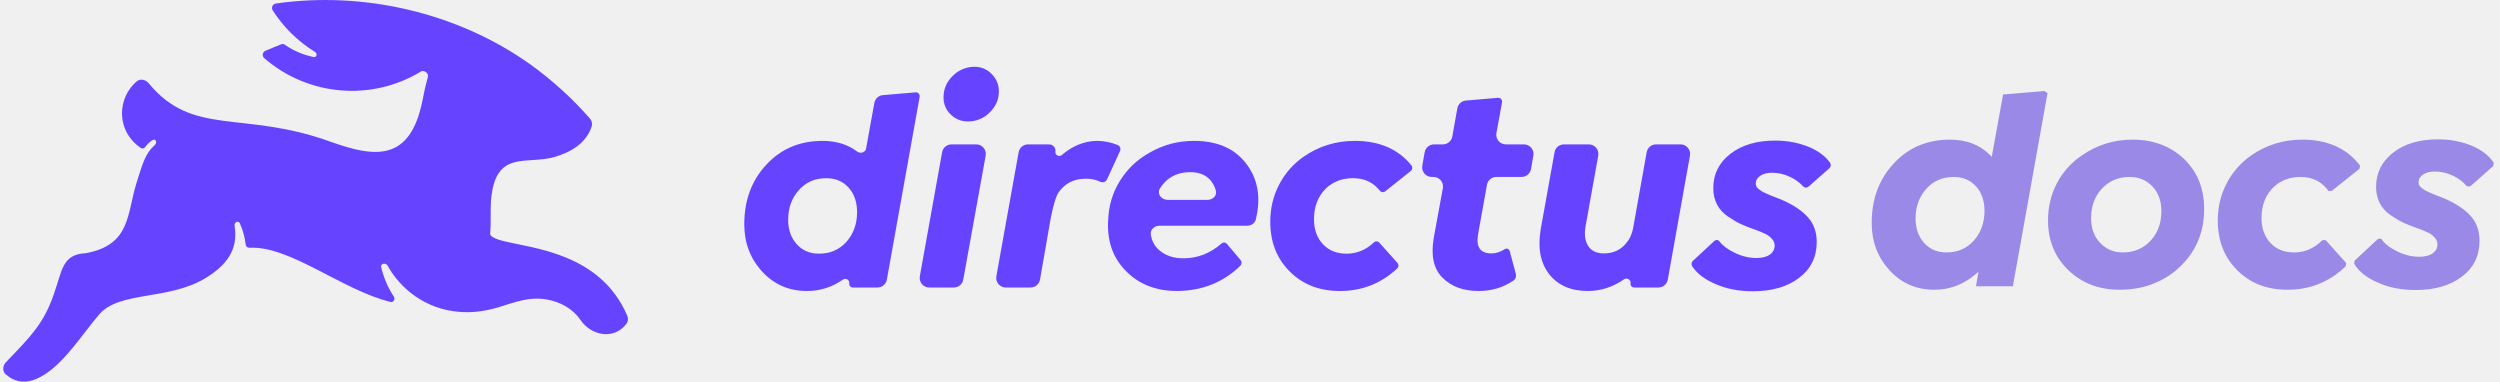
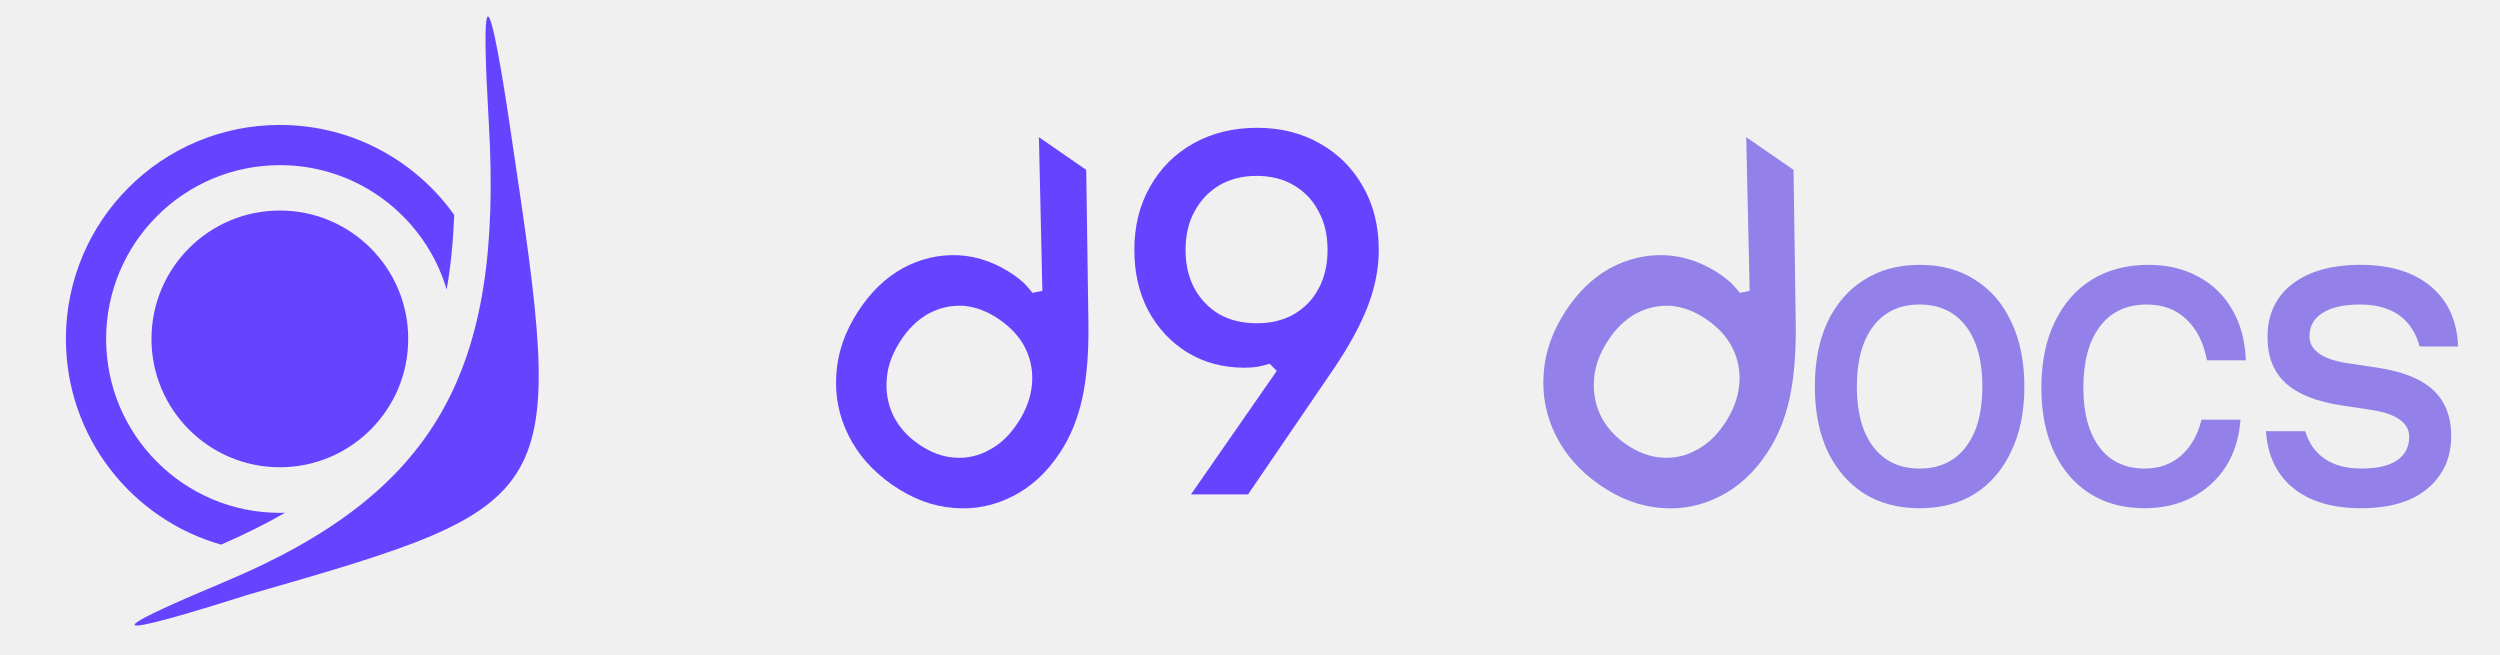
- <svg xmlns="http://www.w3.org/2000/svg" width="262" height="40" fill="none">
-   <path fill-rule="evenodd" clip-rule="evenodd" d="M52.694 25.242a4.778 4.778 0 01-.785-.253 1.829 1.829 0 01-.433-.266.322.322 0 01-.107-.282c.122-1.272-.012-2.394.11-3.655.506-5.115 3.722-3.495 6.608-4.33 1.658-.467 3.315-1.386 3.921-3.194a.876.876 0 00-.194-.852 37.06 37.06 0 00-6.259-5.678C47.93 1.303 38.019-.95 28.918.368a.473.473 0 00-.337.725 14.024 14.024 0 004.417 4.342c.317.196.19.62-.174.538-.855-.191-1.954-.565-2.987-1.295a.36.36 0 00-.342-.042c-.462.184-1.129.45-1.68.688a.458.458 0 00-.121.772c4.571 3.963 11.221 4.565 16.429 1.394.317-.193.825.204.722.561a27.767 27.767 0 00-.558 2.429c-1.291 6.533-5.014 6.026-9.622 4.38-9.209-3.337-14.433-.487-19.078-6.129-.322-.392-.89-.528-1.274-.195a4.413 4.413 0 00-1.526 3.337c0 1.534.792 2.848 1.966 3.634a.337.337 0 00.451-.082c.286-.362.52-.602.812-.753.319-.166.474.29.205.528-.987.874-1.27 1.914-1.914 3.965-1.013 3.216-.583 6.508-5.318 7.369-2.507.126-2.456 1.823-3.368 4.355-1.058 3.056-2.443 4.41-5.007 7.08-.35.366-.38.95.005 1.278 1.024.873 2.08.921 3.154.48 2.659-1.115 4.71-4.559 6.634-6.787 2.152-2.481 7.318-1.418 11.217-3.849 2.104-1.29 3.367-2.937 2.963-5.404-.065-.398.39-.636.555-.269.313.698.518 1.442.603 2.21.023.202.203.351.405.34 4.22-.238 9.675 4.416 14.773 5.675.31.076.531-.282.356-.549a9.412 9.412 0 01-.816-1.522A10.321 10.321 0 0139.947 28c-.094-.396.485-.503.683-.146 1.307 2.357 3.92 4.57 7.558 4.834 1.24.101 2.608-.05 4.026-.481 1.696-.507 3.266-1.165 5.14-.81 1.392.253 2.684.962 3.494 2.152 1.137 1.658 3.537 2.097 4.817.364.174-.236.188-.55.073-.82-2.816-6.603-9.969-7.056-13.043-7.85z" fill="#6644ff" />
-   <path d="M91.633 10.785a1 1 0 01.9-.817l3.42-.29a.4.4 0 01.427.469l-3.437 19.16a1 1 0 01-.985.823H89.37a.373.373 0 01-.367-.436c.061-.352-.376-.598-.668-.393a6.411 6.411 0 01-3.758 1.195c-1.894 0-3.462-.679-4.702-2.036C78.625 27.102 78 25.447 78 23.494c0-2.5.772-4.58 2.314-6.24 1.543-1.66 3.506-2.49 5.89-2.49 1.434 0 2.647.375 3.637 1.124.33.25.848.094.922-.312l.87-4.79zm-5.796 15.8c1.172 0 2.134-.42 2.886-1.26.732-.84 1.098-1.87 1.098-3.09 0-1.065-.298-1.924-.893-2.579-.596-.654-1.377-.981-2.344-.981-1.182 0-2.139.42-2.871 1.26-.742.83-1.113 1.86-1.113 3.09 0 1.055.302 1.915.908 2.579.596.654 1.372.981 2.329.981zM101.43 12.727a2.513 2.513 0 01-1.801-.732 2.408 2.408 0 01-.747-1.787c0-.889.327-1.646.981-2.27a3.158 3.158 0 012.3-.938c.683 0 1.274.254 1.772.762.498.517.747 1.113.747 1.787 0 .879-.322 1.626-.966 2.241a3.143 3.143 0 01-2.286.938zm-.481 16.58a1 1 0 01-.984.823h-2.583a1 1 0 01-.984-1.177l2.336-13a1 1 0 01.984-.823h2.596a1 1 0 01.984 1.178l-2.349 13zM117.141 15.2c.114.048.201.14.247.254a.474.474 0 01-.009.373l-1.368 2.985a.498.498 0 01-.223.235.548.548 0 01-.486-.002 3.358 3.358 0 00-1.559-.312c-1.231 0-2.178.498-2.842 1.494-.244.381-.508 1.27-.791 2.667l-1.116 6.407a1 1 0 01-.985.829h-2.607a1 1 0 01-.984-1.177l2.336-13a1 1 0 01.984-.823h2.206c.416 0 .732.374.662.785-.058.341.412.565.671.335a5.75 5.75 0 01.723-.549c.918-.605 1.899-.918 2.944-.937.757 0 1.49.145 2.197.437zM125.132 14.764c2.393 0 4.195.766 5.405 2.3 1.211 1.533 1.597 3.378 1.158 5.537-.02.125-.047.257-.083.394-.103.404-.486.66-.903.66h-9.201c-.525 0-.981.41-.901.93.102.66.385 1.196.848 1.604.655.586 1.509.88 2.564.88 1.487 0 2.823-.52 4.007-1.558a.38.38 0 01.545.036l1.435 1.697a.455.455 0 01.101.369.442.442 0 01-.128.246c-1.788 1.739-3.995 2.618-6.619 2.637-2.217 0-4.009-.703-5.376-2.11-1.377-1.396-1.992-3.183-1.846-5.36.059-1.495.469-2.852 1.231-4.073a8.275 8.275 0 013.017-2.9c1.445-.86 3.027-1.29 4.746-1.29zm-3.556 4.96c-.366.562.117 1.221.788 1.221h4.192c.532 0 .995-.425.87-.942a2.63 2.63 0 00-.463-.977c-.488-.664-1.24-.99-2.256-.981-.908 0-1.689.259-2.343.776a4.19 4.19 0 00-.788.902zM140.433 30.496c-2.149 0-3.902-.679-5.259-2.036-1.367-1.348-2.051-3.09-2.051-5.23 0-1.396.308-2.685.923-3.867a8.05 8.05 0 012.578-2.944c1.602-1.104 3.384-1.655 5.347-1.655 2.588 0 4.573.86 5.955 2.58a.407.407 0 01-.068.564l-2.689 2.146a.394.394 0 01-.244.086.412.412 0 01-.321-.16c-.692-.87-1.624-1.305-2.794-1.305-1.133 0-2.071.346-2.813 1.04-.859.82-1.289 1.904-1.289 3.252 0 1.094.313 1.968.938 2.622.615.664 1.44.996 2.475.996 1.073 0 2.025-.392 2.858-1.176a.394.394 0 01.57.017l1.9 2.12a.422.422 0 01.101.354.412.412 0 01-.123.23c-1.679 1.578-3.677 2.366-5.994 2.366zM160.449 17.716a1 1 0 01-.985.827h-2.645c-.484 0-.899.347-.985.823l-.921 5.124c-.254 1.377.205 2.066 1.377 2.066.487 0 .952-.146 1.395-.438a.355.355 0 01.382-.013.33.33 0 01.147.197l.643 2.395a.665.665 0 01-.062.497.629.629 0 01-.197.216c-1.073.724-2.282 1.086-3.626 1.086-1.621 0-2.891-.469-3.809-1.406-.918-.918-1.221-2.3-.908-4.146l.956-5.221a1 1 0 00-.984-1.18h-.187a1 1 0 01-.985-1.173l.249-1.413a1 1 0 01.985-.827h.93c.485 0 .9-.348.984-.825l.525-2.946a1 1 0 01.899-.821l3.361-.289a.401.401 0 01.427.468l-.588 3.234a1 1 0 00.984 1.179h1.902a1 1 0 01.985 1.173l-.249 1.413zM171.137 23.977l1.434-8.023a1 1 0 01.985-.824h2.568a1 1 0 01.984 1.176l-2.323 13a1 1 0 01-.985.824h-2.541a.384.384 0 01-.378-.452c.064-.36-.378-.615-.679-.407-1.18.817-2.44 1.225-3.782 1.225-1.797 0-3.155-.59-4.073-1.772-.918-1.182-1.21-2.754-.878-4.717l1.448-8.054a1 1 0 01.984-.823h2.612a1 1 0 01.984 1.177l-1.341 7.466c-.137.85-.034 1.528.308 2.036.341.498.879.747 1.611.747 1.025 0 1.826-.381 2.402-1.143.303-.332.523-.81.66-1.436zM183.698 30.525c-1.485 0-2.803-.258-3.955-.776-1.111-.477-1.911-1.092-2.4-1.845a.433.433 0 01-.06-.317c.018-.099.068-.19.142-.258l2.248-2.088a.345.345 0 01.234-.092c.117 0 .224.06.295.153.331.436.847.824 1.548 1.166.771.38 1.543.571 2.314.571.606 0 1.074-.117 1.406-.352a1.11 1.11 0 00.513-.966.986.986 0 00-.278-.674 1.95 1.95 0 00-.645-.513 12.869 12.869 0 00-.967-.41 17.498 17.498 0 01-1.655-.644c-.43-.206-.893-.479-1.392-.82-.996-.704-1.494-1.685-1.494-2.945 0-1.465.596-2.661 1.787-3.589 1.192-.928 2.759-1.392 4.703-1.392 1.269 0 2.441.22 3.515.66.985.41 1.727.96 2.227 1.652a.431.431 0 01.071.328.46.46 0 01-.148.265l-2.164 1.913a.416.416 0 01-.275.104.44.44 0 01-.322-.145 4.263 4.263 0 00-1.396-.997 4.378 4.378 0 00-1.816-.41c-.527 0-.947.107-1.26.322-.312.205-.469.478-.469.82 0 .215.093.396.279.542.234.195.493.352.776.469.049.02.191.083.425.19.244.098.469.186.674.264.263.107.483.195.659.264 1.211.546 2.109 1.162 2.695 1.845.586.674.879 1.519.879 2.535 0 1.581-.615 2.836-1.846 3.764-1.23.938-2.846 1.406-4.848 1.406z" fill="#6644ff" />
-   <g opacity=".5" fill="#4422dd">
-     <path d="M209.923 9.902l4.321-.366.337.22L210.948 30h-3.867l.264-1.523c-1.358 1.26-2.896 1.89-4.615 1.89-1.894 0-3.461-.68-4.702-2.037-1.25-1.357-1.875-3.013-1.875-4.966 0-2.5.772-4.58 2.315-6.24 1.543-1.66 3.506-2.49 5.888-2.49 1.817 0 3.277.6 4.38 1.802l1.187-6.534zm-5.933 16.553c1.172 0 2.134-.42 2.886-1.26.732-.84 1.099-1.87 1.099-3.09 0-1.065-.298-1.924-.894-2.579-.596-.654-1.377-.981-2.344-.981-1.181 0-2.138.42-2.871 1.26-.742.83-1.113 1.86-1.113 3.09 0 1.055.303 1.915.908 2.579.596.654 1.372.981 2.329.981zM222.133 30.366c-2.149 0-3.936-.683-5.362-2.05-1.425-1.368-2.138-3.106-2.138-5.215 0-1.407.307-2.7.922-3.882a7.951 7.951 0 012.623-2.93c1.591-1.104 3.364-1.655 5.317-1.655 2.168 0 3.965.674 5.391 2.021 1.406 1.358 2.109 3.106 2.109 5.244 0 2.686-1.03 4.869-3.091 6.548-1.631 1.28-3.555 1.92-5.771 1.92zm.337-3.91c1.064 0 1.962-.338 2.695-1.012.898-.84 1.348-1.943 1.348-3.31 0-1.074-.313-1.939-.938-2.593-.635-.664-1.431-.996-2.388-.996-1.064 0-1.963.337-2.695 1.01-.898.84-1.348 1.944-1.348 3.311 0 1.065.318 1.929.952 2.593.635.664 1.426.996 2.374.996zM239.733 30.366c-2.148 0-3.901-.678-5.259-2.036-1.367-1.348-2.051-3.09-2.051-5.23 0-1.396.308-2.685.923-3.867a8.059 8.059 0 012.578-2.944c1.602-1.104 3.384-1.655 5.347-1.655 2.666 0 4.692.913 6.079 2.739l-.088.322-2.9 2.315h-.337c-.703-.977-1.675-1.465-2.915-1.465-1.133 0-2.07.347-2.813 1.04-.859.82-1.289 1.904-1.289 3.252 0 1.094.313 1.968.938 2.622.615.664 1.44.996 2.475.996 1.124 0 2.115-.43 2.974-1.289h.337l2.153 2.402-.058.337c-1.699 1.64-3.731 2.461-6.094 2.461zM253.159 30.395c-1.485 0-2.803-.258-3.955-.776-1.182-.508-2.012-1.172-2.491-1.992l.059-.322 2.461-2.285h.322c.322.498.874.937 1.655 1.318.772.38 1.543.571 2.315.571.605 0 1.074-.117 1.406-.351a1.11 1.11 0 00.513-.967.983.983 0 00-.279-.674 1.935 1.935 0 00-.644-.513 12.869 12.869 0 00-.967-.41 17.365 17.365 0 01-1.655-.644c-.43-.206-.894-.479-1.392-.82-.996-.704-1.494-1.685-1.494-2.945 0-1.465.596-2.661 1.787-3.589 1.192-.928 2.759-1.392 4.702-1.392 1.27 0 2.442.22 3.516.66 1.055.44 1.831 1.04 2.329 1.801l-.059.337-2.402 2.124h-.351a4.24 4.24 0 00-1.524-1.142 4.38 4.38 0 00-1.816-.41c-.528 0-.948.107-1.26.322-.313.205-.469.478-.469.82 0 .215.093.396.279.542.234.195.493.352.776.469.049.02.19.083.425.19.244.098.468.186.674.264.263.108.483.195.659.264 1.211.547 2.109 1.162 2.695 1.845.586.674.879 1.519.879 2.535 0 1.582-.615 2.836-1.846 3.764-1.23.938-2.846 1.406-4.848 1.406z" />
+ <svg xmlns="http://www.w3.org/2000/svg" width="401" height="105" viewBox="0 0 401 105" fill="none">
+   <g clip-path="url(#clip0_76_235)">
+     <path d="M44.888 88.675L44.275 88.67C44.199 88.669 44.122 88.665 44.045 88.663C44.325 88.67 44.606 88.675 44.888 88.675ZM46.621 88.631C46.047 88.659 45.469 88.675 44.888 88.675C45.469 88.675 46.047 88.659 46.621 88.631ZM43.943 88.66C43.681 88.653 43.419 88.644 43.158 88.631C43.419 88.644 43.681 88.653 43.943 88.66ZM46.709 88.626C46.68 88.627 46.65 88.629 46.621 88.631C46.65 88.629 46.68 88.627 46.709 88.626ZM43.111 88.629C42.837 88.615 42.563 88.597 42.29 88.576C42.563 88.597 42.837 88.615 43.111 88.629ZM49.258 88.399C48.417 88.506 47.567 88.581 46.709 88.626C47.567 88.581 48.417 88.506 49.258 88.399ZM41.357 88.494C41.089 88.467 40.821 88.436 40.555 88.402C40.821 88.436 41.089 88.467 41.357 88.494ZM40.427 88.386C40.221 88.359 40.016 88.33 39.812 88.3C40.016 88.33 40.221 88.359 40.427 88.386ZM52.799 87.756C51.878 87.973 50.942 88.154 49.994 88.296C50.942 88.154 51.878 87.973 52.799 87.756ZM39.57 88.264C39.332 88.227 39.095 88.187 38.858 88.145C39.095 88.187 39.332 88.227 39.57 88.264ZM38.688 88.114C38.488 88.078 38.288 88.039 38.088 87.999C38.288 88.039 38.488 88.078 38.688 88.114ZM36.391 87.612C36.884 87.738 37.382 87.854 37.884 87.958C37.382 87.854 36.884 87.738 36.391 87.612ZM53.464 87.595C53.243 87.651 53.021 87.703 52.799 87.756C53.297 87.638 53.792 87.512 54.282 87.373L53.464 87.595ZM36.218 87.568C36.026 87.518 35.834 87.466 35.644 87.413C35.834 87.466 36.026 87.518 36.218 87.568ZM44.888 20.041C56.868 20.041 67.412 26.181 73.551 35.484C73.325 35.142 73.093 34.803 72.856 34.469C72.688 38.805 72.288 42.781 71.644 46.442C68.226 34.908 57.55 26.492 44.906 26.492C29.507 26.492 17.023 38.976 17.023 54.376C17.023 69.775 29.507 82.261 44.906 82.261C45.186 82.261 45.465 82.254 45.742 82.246C42.654 84.017 39.238 85.718 35.461 87.363C35.522 87.381 35.583 87.396 35.644 87.413C21.181 83.377 10.571 70.107 10.57 54.357C10.571 35.405 25.935 20.041 44.888 20.041ZM55.352 87.047C55.009 87.157 54.664 87.264 54.315 87.363C54.664 87.264 55.009 87.157 55.352 87.047ZM56.687 86.593C56.424 86.689 56.159 86.782 55.894 86.872C56.16 86.782 56.424 86.688 56.688 86.592L56.687 86.593ZM58.58 85.831C58.213 85.991 57.844 86.147 57.471 86.294C57.844 86.147 58.213 85.991 58.58 85.831ZM60.14 85.103C59.766 85.289 59.391 85.471 59.01 85.644C59.391 85.471 59.766 85.289 60.14 85.103ZM60.898 84.715C60.647 84.847 60.394 84.977 60.14 85.103C60.394 84.977 60.647 84.847 60.898 84.715ZM61.822 84.21C61.517 84.383 61.208 84.551 60.898 84.715C61.208 84.551 61.517 84.383 61.822 84.21ZM62.682 83.706C62.398 83.878 62.111 84.046 61.822 84.21C62.111 84.046 62.398 83.878 62.682 83.706ZM63.73 83.041C63.528 83.174 63.325 83.304 63.12 83.433C63.325 83.304 63.528 83.174 63.73 83.041ZM55.115 83.155L54.93 83.283C55.044 83.202 55.159 83.122 55.273 83.041C55.22 83.079 55.168 83.118 55.115 83.155ZM65.064 82.116C64.627 82.435 64.182 82.743 63.73 83.041C64.182 82.743 64.627 82.435 65.064 82.116ZM45.756 82.245C51.124 82.084 56.11 80.406 60.302 77.625C56.11 80.406 51.124 82.084 45.756 82.245ZM66.039 81.383C65.719 81.633 65.393 81.877 65.064 82.116C65.393 81.877 65.719 81.633 66.039 81.383ZM79.194 55.243C78.925 65.855 73.838 75.27 66.039 81.383C72.972 75.948 77.762 67.904 78.929 58.728C78.965 58.442 78.998 58.155 79.027 57.866C79.144 56.713 79.205 55.542 79.205 54.357L79.194 55.243ZM60.374 77.578C60.35 77.594 60.326 77.609 60.302 77.625C60.326 77.609 60.35 77.594 60.374 77.578ZM60.93 77.196C60.891 77.224 60.852 77.25 60.813 77.277C60.852 77.25 60.891 77.224 60.93 77.196ZM61.909 76.475C61.588 76.722 61.262 76.963 60.93 77.196C61.262 76.963 61.588 76.722 61.909 76.475ZM61.984 76.417C61.959 76.436 61.934 76.455 61.909 76.475C61.934 76.455 61.959 76.436 61.984 76.417ZM62.503 76.005C63.149 75.478 63.771 74.923 64.367 74.342C63.771 74.923 63.149 75.478 62.503 76.005ZM63.733 75.757L63.285 76.221C63.483 76.017 63.679 75.812 63.873 75.606C63.826 75.656 63.781 75.707 63.733 75.757ZM44.887 33.768C56.258 33.768 65.477 42.987 65.477 54.358C65.476 65.73 56.258 74.948 44.887 74.948C33.515 74.948 24.297 65.73 24.297 54.358C24.297 42.987 33.515 33.768 44.887 33.768ZM64.49 74.223C64.45 74.263 64.408 74.302 64.367 74.342C64.408 74.302 64.45 74.263 64.49 74.223ZM64.944 73.763C64.911 73.797 64.878 73.832 64.845 73.866C64.878 73.832 64.911 73.797 64.944 73.763ZM65.387 73.296C65.355 73.33 65.323 73.364 65.291 73.398C65.323 73.364 65.355 73.33 65.387 73.296ZM65.839 72.794C65.805 72.832 65.772 72.87 65.738 72.907C65.772 72.87 65.805 72.832 65.839 72.794ZM66.284 72.275C66.238 72.33 66.192 72.385 66.145 72.439C66.192 72.385 66.238 72.33 66.284 72.275ZM66.704 71.762C66.657 71.82 66.611 71.879 66.564 71.936C66.611 71.879 66.657 71.82 66.704 71.762ZM67.812 70.9L67.436 71.404C67.689 71.07 67.937 70.732 68.181 70.392C68.059 70.562 67.937 70.732 67.812 70.9ZM67.076 71.286C67.052 71.317 67.029 71.348 67.005 71.379C67.029 71.348 67.052 71.317 67.076 71.286ZM67.502 70.715C67.468 70.762 67.433 70.81 67.398 70.857C67.433 70.81 67.468 70.762 67.502 70.715ZM67.878 70.182C67.841 70.235 67.805 70.288 67.768 70.341C67.805 70.288 67.841 70.235 67.878 70.182ZM68.244 69.638C68.211 69.689 68.177 69.739 68.144 69.79C68.177 69.739 68.211 69.689 68.244 69.638ZM68.594 69.089C68.568 69.13 68.543 69.172 68.517 69.213C68.543 69.172 68.568 69.13 68.594 69.089ZM68.981 68.449C68.932 68.531 68.884 68.613 68.835 68.694C68.884 68.613 68.932 68.531 68.981 68.449ZM69.293 67.901C69.251 67.976 69.21 68.051 69.168 68.125C69.21 68.051 69.251 67.976 69.293 67.901ZM69.568 67.394C69.558 67.414 69.548 67.435 69.537 67.455C69.548 67.435 69.558 67.414 69.568 67.394ZM69.875 66.798C69.859 66.83 69.843 66.862 69.827 66.894C69.843 66.862 69.859 66.83 69.875 66.798ZM70.185 66.156C70.164 66.201 70.143 66.245 70.122 66.289C70.143 66.245 70.164 66.201 70.185 66.156ZM70.481 65.498C70.448 65.572 70.416 65.647 70.383 65.721C70.416 65.647 70.448 65.572 70.481 65.498ZM70.728 64.915C70.7 64.982 70.672 65.049 70.644 65.115C70.672 65.049 70.7 64.982 70.728 64.915ZM71.403 63.078C71.391 63.116 71.379 63.154 71.366 63.192C71.379 63.154 71.391 63.116 71.403 63.078ZM73.671 60.464L73.422 61.056C73.525 60.814 73.626 60.571 73.727 60.327C73.708 60.373 73.69 60.419 73.671 60.464ZM72.273 59.73C72.261 59.795 72.249 59.86 72.236 59.925C72.249 59.86 72.261 59.795 72.273 59.73ZM72.51 58.323C72.628 57.491 72.711 56.647 72.754 55.792C72.711 56.647 72.628 57.491 72.51 58.323ZM75.816 54.255C75.737 54.533 75.656 54.81 75.573 55.086C75.656 54.81 75.737 54.533 75.816 54.254V54.255ZM72.782 53.773C72.786 53.968 72.79 54.162 72.79 54.357C72.79 54.162 72.786 53.968 72.782 53.773ZM79.195 53.63C79.197 53.707 79.198 53.783 79.199 53.86C79.198 53.783 79.197 53.707 79.195 53.63ZM72.762 53.159C72.766 53.258 72.77 53.358 72.773 53.457C72.77 53.358 72.766 53.258 72.762 53.159ZM79.17 52.836C79.174 52.932 79.177 53.029 79.181 53.125C79.177 53.029 79.174 52.932 79.17 52.836ZM79.124 52.008C79.133 52.14 79.141 52.273 79.148 52.405C79.141 52.273 79.133 52.14 79.124 52.008ZM79.097 51.627C79.094 51.593 79.091 51.559 79.088 51.524C79.091 51.559 79.094 51.593 79.097 51.627ZM72.663 51.717C72.671 51.798 72.678 51.88 72.685 51.961C72.678 51.88 72.671 51.798 72.663 51.717ZM72.603 51.16C72.555 50.736 72.498 50.314 72.43 49.895C72.497 50.314 72.555 50.736 72.603 51.16ZM79.034 50.921C79.054 51.121 79.071 51.323 79.088 51.524C79.071 51.323 79.054 51.121 79.034 50.921ZM78.951 50.177C78.964 50.283 78.975 50.39 78.987 50.497C78.975 50.39 78.964 50.283 78.951 50.177ZM72.398 49.708C72.409 49.77 72.42 49.833 72.43 49.895C72.42 49.833 72.409 49.77 72.398 49.708ZM71.644 46.442C71.959 47.506 72.211 48.596 72.398 49.708C72.211 48.596 71.958 47.507 71.644 46.444V46.442ZM78.846 49.393C78.861 49.498 78.876 49.603 78.891 49.708C78.876 49.603 78.861 49.498 78.846 49.393ZM78.716 48.568C78.74 48.708 78.763 48.847 78.785 48.987C78.763 48.847 78.74 48.708 78.716 48.568ZM78.591 47.874C78.635 48.105 78.676 48.336 78.716 48.568C78.676 48.336 78.635 48.105 78.591 47.874ZM78.527 47.544C78.549 47.654 78.57 47.764 78.591 47.874C78.57 47.764 78.549 47.654 78.527 47.544ZM78.369 46.806C78.397 46.929 78.424 47.053 78.45 47.177C78.424 47.053 78.397 46.929 78.369 46.806ZM78.198 46.084C78.222 46.181 78.246 46.279 78.269 46.377C78.246 46.279 78.222 46.181 78.198 46.084ZM77.778 44.544C77.93 45.053 78.07 45.566 78.198 46.084C78.07 45.566 77.93 45.053 77.778 44.544ZM77.712 44.32C77.735 44.395 77.756 44.469 77.778 44.544C77.756 44.469 77.735 44.395 77.712 44.32ZM77.495 43.638C77.514 43.697 77.534 43.755 77.553 43.815C77.534 43.755 77.514 43.697 77.495 43.638ZM77.243 42.9C77.275 42.989 77.307 43.078 77.338 43.168C77.307 43.078 77.275 42.989 77.243 42.9ZM76.68 41.42C76.879 41.908 77.067 42.401 77.243 42.9C77.066 42.401 76.879 41.908 76.68 41.42ZM76.596 41.213C76.624 41.282 76.652 41.351 76.68 41.42C76.652 41.351 76.624 41.282 76.596 41.213ZM76.35 40.636C76.017 39.874 75.657 39.128 75.272 38.397C75.657 39.128 76.017 39.874 76.35 40.636ZM74.82 37.566C74.867 37.649 74.913 37.731 74.959 37.813C74.913 37.731 74.867 37.649 74.82 37.566ZM73.966 36.128C74.262 36.6 74.547 37.08 74.82 37.566C74.547 37.08 74.262 36.6 73.966 36.128ZM73.917 36.051C73.933 36.077 73.95 36.102 73.966 36.128C73.95 36.102 73.933 36.077 73.917 36.051ZM73.551 35.484C73.573 35.518 73.594 35.551 73.616 35.585C73.594 35.551 73.573 35.518 73.551 35.484ZM42.19 88.568C41.921 88.547 41.652 88.524 41.384 88.497C41.652 88.524 41.921 88.547 42.19 88.568ZM71.366 63.192C71.302 63.385 71.235 63.577 71.167 63.768C71.235 63.577 71.302 63.385 71.366 63.192ZM71.147 63.823C71.079 64.011 71.009 64.198 70.938 64.384C71.009 64.198 71.079 64.011 71.147 63.823ZM72.236 59.925C72.199 60.109 72.159 60.293 72.118 60.477C72.159 60.293 72.199 60.109 72.236 59.925ZM72.093 60.594C72.052 60.773 72.008 60.952 71.964 61.13C72.008 60.952 72.052 60.773 72.093 60.594ZM71.933 61.257C71.884 61.45 71.832 61.641 71.779 61.832C71.832 61.641 71.884 61.449 71.933 61.257ZM71.756 61.917C71.704 62.103 71.65 62.289 71.594 62.474C71.65 62.289 71.704 62.103 71.756 61.917ZM72.781 55.083V55.096C72.775 55.324 72.766 55.551 72.755 55.777C72.766 55.547 72.775 55.315 72.781 55.083ZM74.959 37.813C75.048 37.976 75.136 38.139 75.223 38.303C75.136 38.139 75.048 37.976 74.959 37.813Z" fill="#6644FF" />
+     <path d="M78.407 19.754C76.108 -19.926 82.029 21.845 82.029 21.845C90.802 80.714 90.802 80.714 39.522 95.469C39.522 95.469 1.705 107.705 35.9 93.378C70.095 79.052 80.707 59.433 78.407 19.754Z" fill="#6644FF" />
  </g>
+   <path d="M143.197 77.821C146.345 79.996 149.594 81.212 152.946 81.469C156.272 81.766 159.448 81.137 162.475 79.58C165.476 78.065 168.03 75.681 170.136 72.43C171.743 69.95 172.897 67.1 173.6 63.879C174.303 60.657 174.632 56.766 174.588 52.205L174.232 27.248L166.642 22.003L167.195 46.656L165.607 46.971C165.234 46.478 164.789 45.964 164.27 45.429C163.765 44.962 163.213 44.523 162.616 44.109C159.787 42.155 156.809 41.098 153.683 40.938C150.596 40.806 147.639 41.498 144.81 43.015C142.021 44.56 139.626 46.876 137.625 49.965C135.519 53.217 134.359 56.564 134.148 60.007C133.909 63.49 134.558 66.763 136.093 69.824C137.642 72.953 140.01 75.619 143.197 77.821ZM163.323 67.722C162.007 69.754 160.476 71.227 158.731 72.139C157 73.12 155.141 73.541 153.153 73.404C151.206 73.294 149.276 72.578 147.364 71.257C145.491 69.963 144.114 68.394 143.233 66.549C142.391 64.732 142.059 62.796 142.237 60.742C142.388 58.728 143.122 56.705 144.438 54.673C145.728 52.681 147.259 51.209 149.03 50.256C150.775 49.343 152.621 48.942 154.569 49.052C156.53 49.23 158.446 49.966 160.319 51.26C162.231 52.581 163.622 54.13 164.489 55.907C165.371 57.751 165.716 59.667 165.525 61.653C165.348 63.708 164.614 65.73 163.323 67.722Z" fill="#6644FF" />
+   <path d="M201.624 20.5C205.42 20.5 208.783 21.341 211.713 23.022C214.644 24.656 216.95 26.962 218.632 29.941C220.313 32.871 221.154 36.258 221.154 40.102C221.154 43.032 220.578 46.011 219.425 49.038C218.271 52.065 216.446 55.428 213.947 59.127L200.183 79.306H191.031L204.795 59.487L203.642 58.334C203.066 58.527 202.417 58.695 201.696 58.839C201.024 58.935 200.327 58.983 199.606 58.983C196.195 58.983 193.144 58.166 190.454 56.533C187.812 54.899 185.722 52.665 184.184 49.831C182.695 46.996 181.95 43.753 181.95 40.102C181.95 36.258 182.791 32.871 184.473 29.941C186.154 26.962 188.46 24.656 191.391 23.022C194.37 21.341 197.781 20.5 201.624 20.5ZM212.939 40.102C212.939 37.7 212.458 35.634 211.497 33.904C210.584 32.127 209.263 30.733 207.534 29.724C205.852 28.715 203.858 28.211 201.552 28.211C199.294 28.211 197.3 28.715 195.571 29.724C193.889 30.733 192.568 32.127 191.607 33.904C190.646 35.634 190.166 37.7 190.166 40.102C190.166 42.456 190.646 44.522 191.607 46.3C192.568 48.029 193.889 49.398 195.571 50.407C197.3 51.368 199.294 51.849 201.552 51.849C203.858 51.849 205.852 51.368 207.534 50.407C209.263 49.398 210.584 48.029 211.497 46.3C212.458 44.522 212.939 42.456 212.939 40.102Z" fill="#6644FF" />
+   <path d="M307.906 81.52C304.488 81.52 301.523 80.737 299.011 79.172C296.499 77.566 294.543 75.301 293.142 72.377C291.783 69.454 291.104 65.995 291.104 62C291.104 58.005 291.783 54.546 293.142 51.623C294.543 48.699 296.499 46.454 299.011 44.889C301.523 43.283 304.488 42.48 307.906 42.48C311.365 42.48 314.33 43.283 316.801 44.889C319.313 46.454 321.248 48.699 322.607 51.623C324.007 54.546 324.707 58.005 324.707 62C324.707 65.995 324.007 69.454 322.607 72.377C321.248 75.301 319.313 77.566 316.801 79.172C314.33 80.737 311.365 81.52 307.906 81.52ZM307.906 75.157C311.077 75.157 313.547 74.004 315.318 71.698C317.089 69.392 317.974 66.159 317.974 62C317.974 57.841 317.089 54.608 315.318 52.302C313.547 49.996 311.077 48.843 307.906 48.843C304.735 48.843 302.264 49.996 300.493 52.302C298.722 54.608 297.837 57.841 297.837 62C297.837 66.159 298.722 69.392 300.493 71.698C302.264 74.004 304.735 75.157 307.906 75.157ZM343.992 81.52C340.615 81.52 337.691 80.737 335.22 79.172C332.75 77.607 330.835 75.384 329.476 72.501C328.117 69.577 327.437 66.139 327.437 62.185C327.437 58.15 328.137 54.67 329.537 51.746C330.938 48.781 332.914 46.496 335.467 44.889C338.062 43.283 341.109 42.48 344.61 42.48C347.657 42.48 350.334 43.119 352.64 44.395C354.946 45.631 356.758 47.401 358.076 49.708C359.393 51.973 360.114 54.67 360.238 57.8H353.999C353.463 54.958 352.351 52.755 350.663 51.19C349.016 49.625 346.916 48.843 344.362 48.843C341.109 48.843 338.597 50.017 336.826 52.364C335.056 54.711 334.17 57.985 334.17 62.185C334.17 66.262 335.035 69.454 336.765 71.76C338.494 74.025 340.903 75.157 343.992 75.157C346.298 75.157 348.233 74.478 349.798 73.119C351.404 71.719 352.516 69.783 353.134 67.312H359.373C359.167 70.195 358.384 72.707 357.025 74.848C355.666 76.948 353.855 78.596 351.59 79.79C349.366 80.943 346.833 81.52 343.992 81.52ZM369.762 69.165C370.339 71.101 371.389 72.583 372.913 73.613C374.436 74.642 376.392 75.157 378.781 75.157C381.252 75.157 383.146 74.725 384.464 73.86C385.782 72.954 386.44 71.677 386.44 70.03C386.44 68.918 385.905 67.992 384.834 67.251C383.764 66.509 382.178 65.995 380.078 65.706L375.569 65.027C371.533 64.409 368.547 63.215 366.612 61.444C364.676 59.673 363.709 57.203 363.709 54.032C363.709 50.449 365.027 47.628 367.662 45.569C370.339 43.51 374.004 42.48 378.657 42.48C383.393 42.48 387.14 43.633 389.9 45.94C392.659 48.246 394.121 51.458 394.285 55.576H388.108C387.532 53.393 386.44 51.725 384.834 50.572C383.228 49.419 381.128 48.843 378.534 48.843C375.939 48.843 373.942 49.296 372.542 50.202C371.142 51.067 370.442 52.323 370.442 53.97C370.442 55.082 370.977 56.008 372.048 56.749C373.118 57.491 374.704 58.005 376.804 58.294L381.313 58.973C385.39 59.591 388.376 60.785 390.27 62.556C392.206 64.327 393.173 66.797 393.173 69.968C393.173 72.357 392.576 74.416 391.382 76.145C390.229 77.875 388.582 79.213 386.44 80.161C384.299 81.067 381.725 81.52 378.719 81.52C374.107 81.52 370.462 80.428 367.786 78.246C365.15 76.063 363.709 73.036 363.462 69.165H369.762Z" fill="#9380E8" />
+   <path d="M256.649 77.821C259.797 79.996 263.046 81.212 266.398 81.469C269.724 81.766 272.901 81.137 275.928 79.58C278.928 78.065 281.482 75.681 283.589 72.43C285.195 69.95 286.349 67.1 287.052 63.879C287.755 60.657 288.084 56.766 288.04 52.205L287.685 27.248L280.095 22.003L280.647 46.656L279.059 46.971C278.686 46.478 278.241 45.964 277.722 45.429C277.217 44.962 276.666 44.523 276.068 44.109C273.239 42.155 270.261 41.098 267.135 40.938C264.048 40.806 261.091 41.498 258.262 43.015C255.473 44.56 253.079 46.876 251.077 49.965C248.971 53.217 247.811 56.564 247.6 60.007C247.362 63.49 248.01 66.763 249.545 69.824C251.094 72.953 253.462 75.619 256.649 77.821ZM276.776 67.722C275.459 69.754 273.928 71.227 272.183 72.139C270.452 73.12 268.593 73.541 266.606 73.404C264.658 73.294 262.728 72.578 260.816 71.257C258.943 69.963 257.566 68.394 256.685 66.549C255.843 64.732 255.511 62.796 255.689 60.742C255.84 58.728 256.574 56.705 257.89 54.673C259.181 52.681 260.711 51.209 262.482 50.256C264.227 49.343 266.073 48.942 268.021 49.052C269.982 49.23 271.899 49.966 273.771 51.26C275.684 52.581 277.074 54.13 277.942 55.907C278.823 57.751 279.168 59.667 278.977 61.653C278.8 63.708 278.066 65.73 276.776 67.722Z" fill="#9380E8" />
+   <defs>
+     <clipPath id="clip0_76_235">
+       <rect width="99.108" height="99.108" fill="white" transform="translate(0 2.4707)" />
+     </clipPath>
+   </defs>
</svg>
